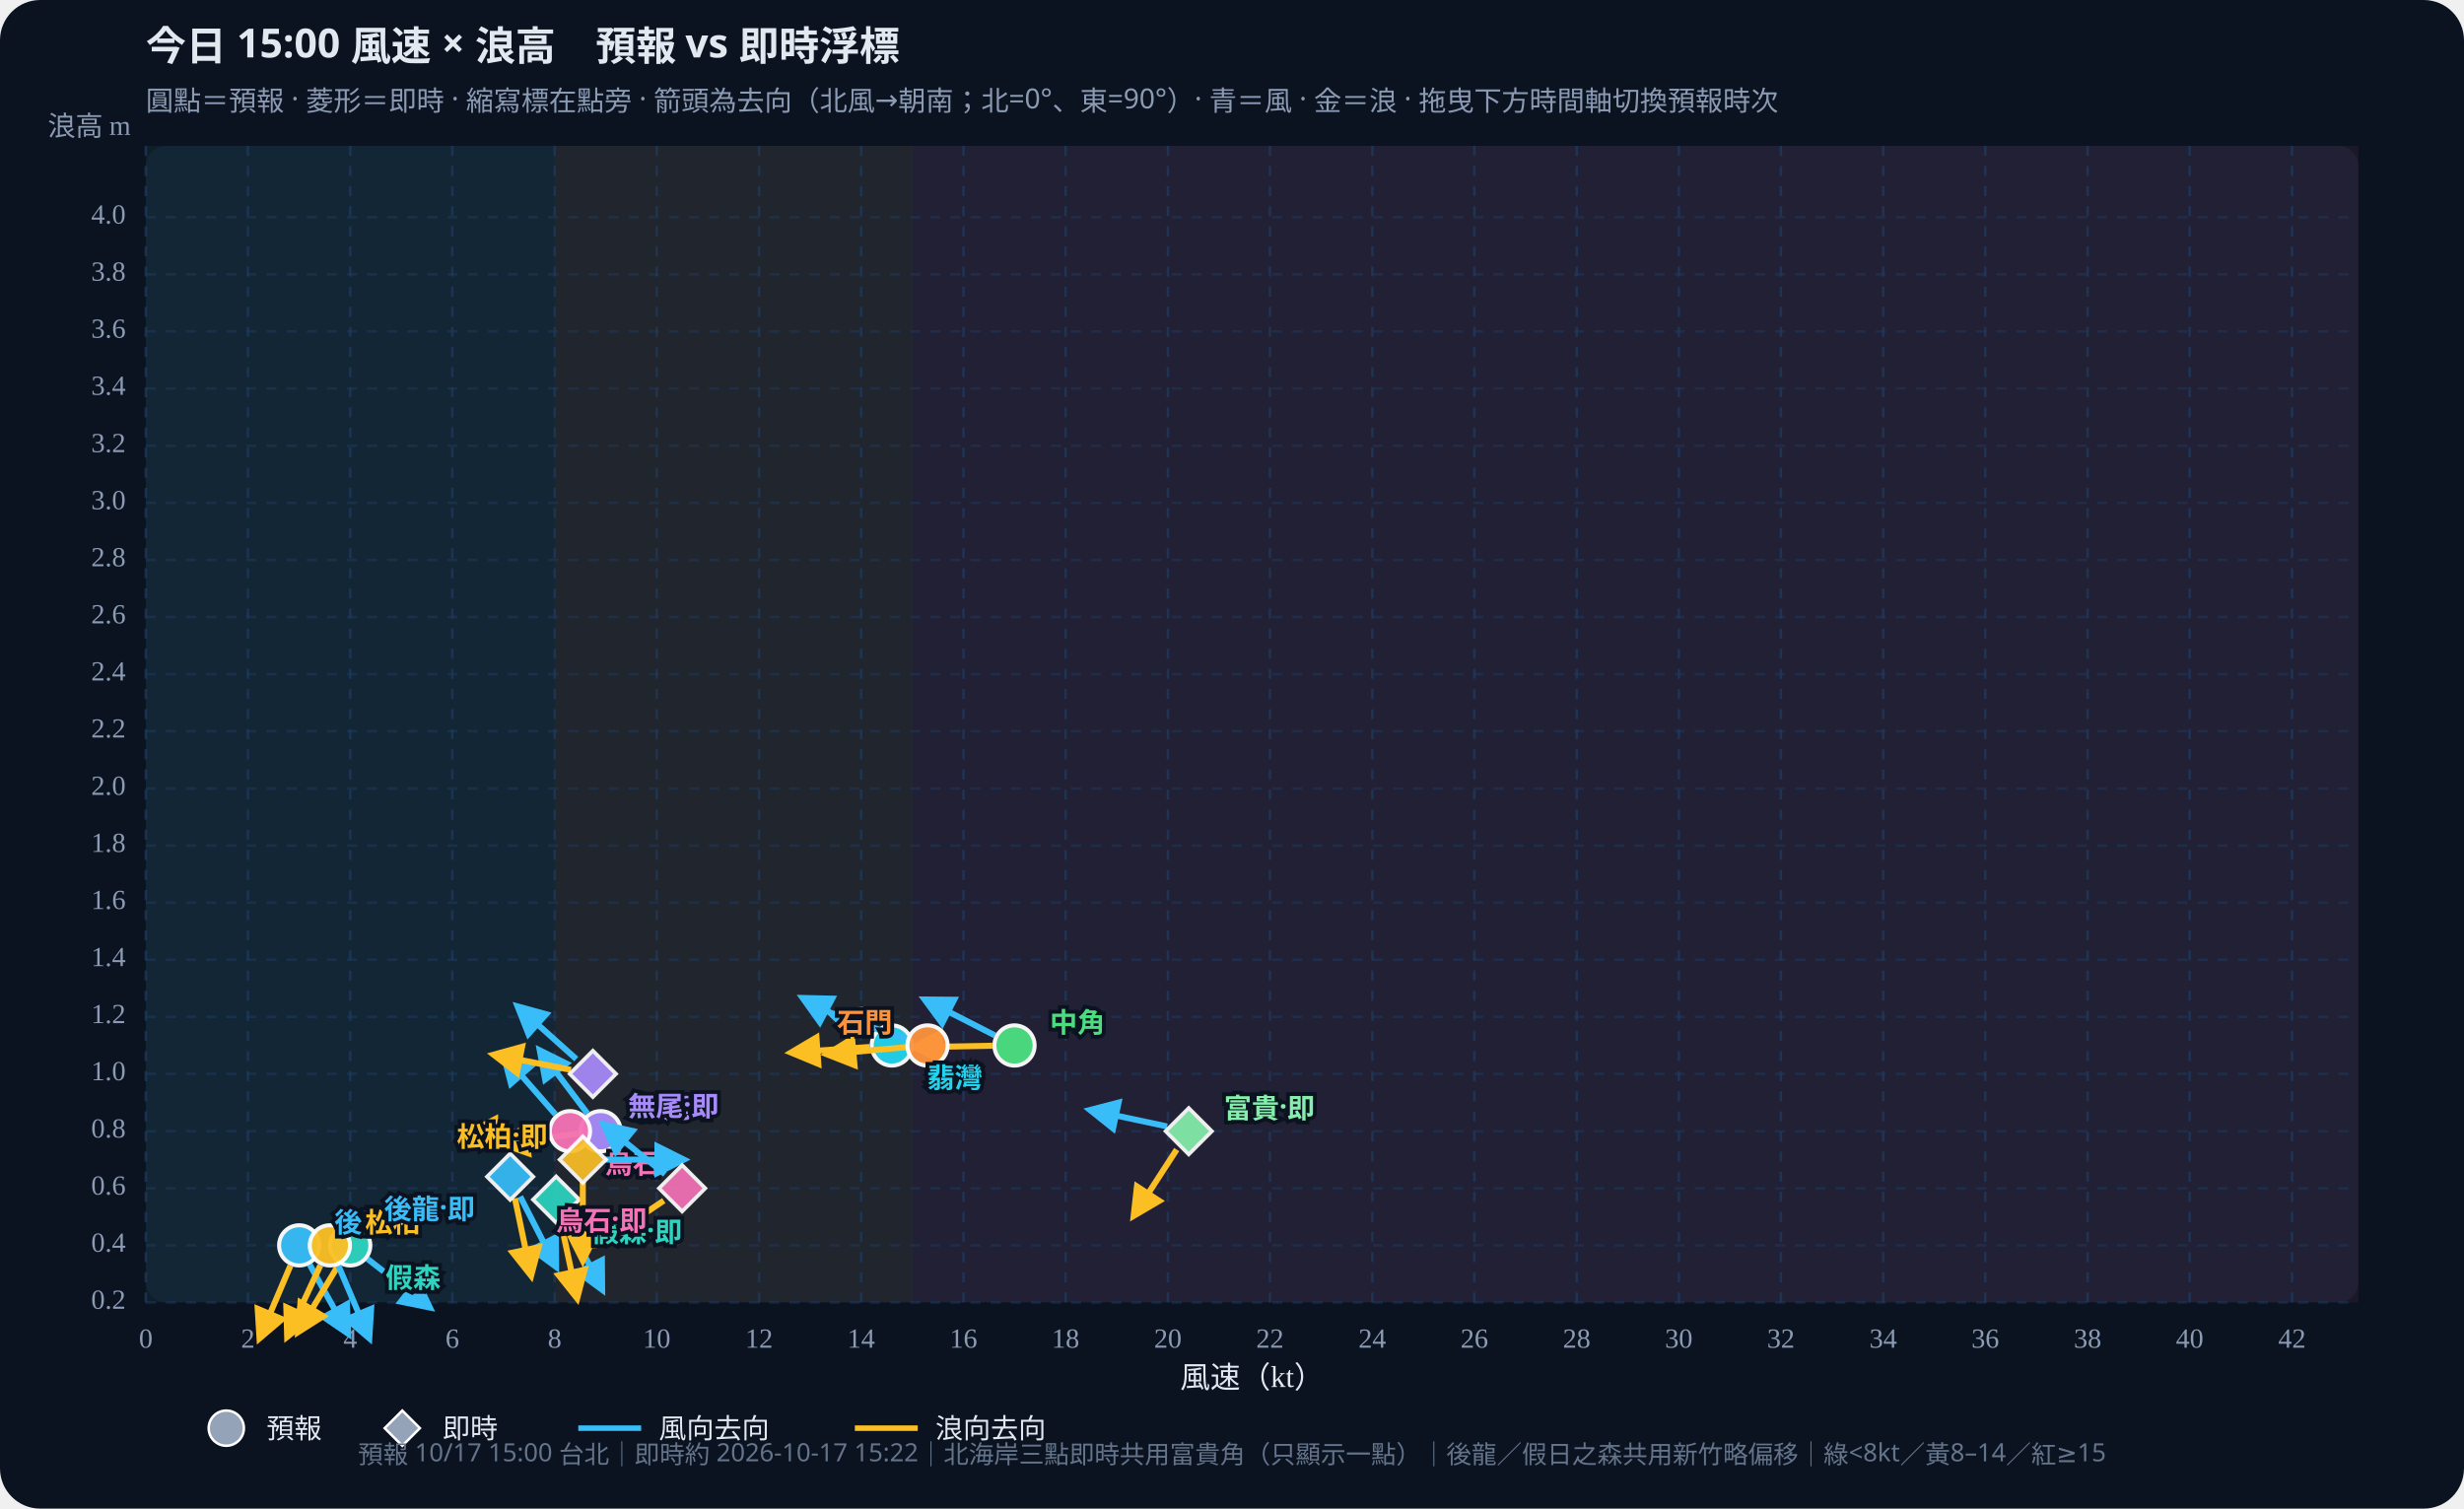
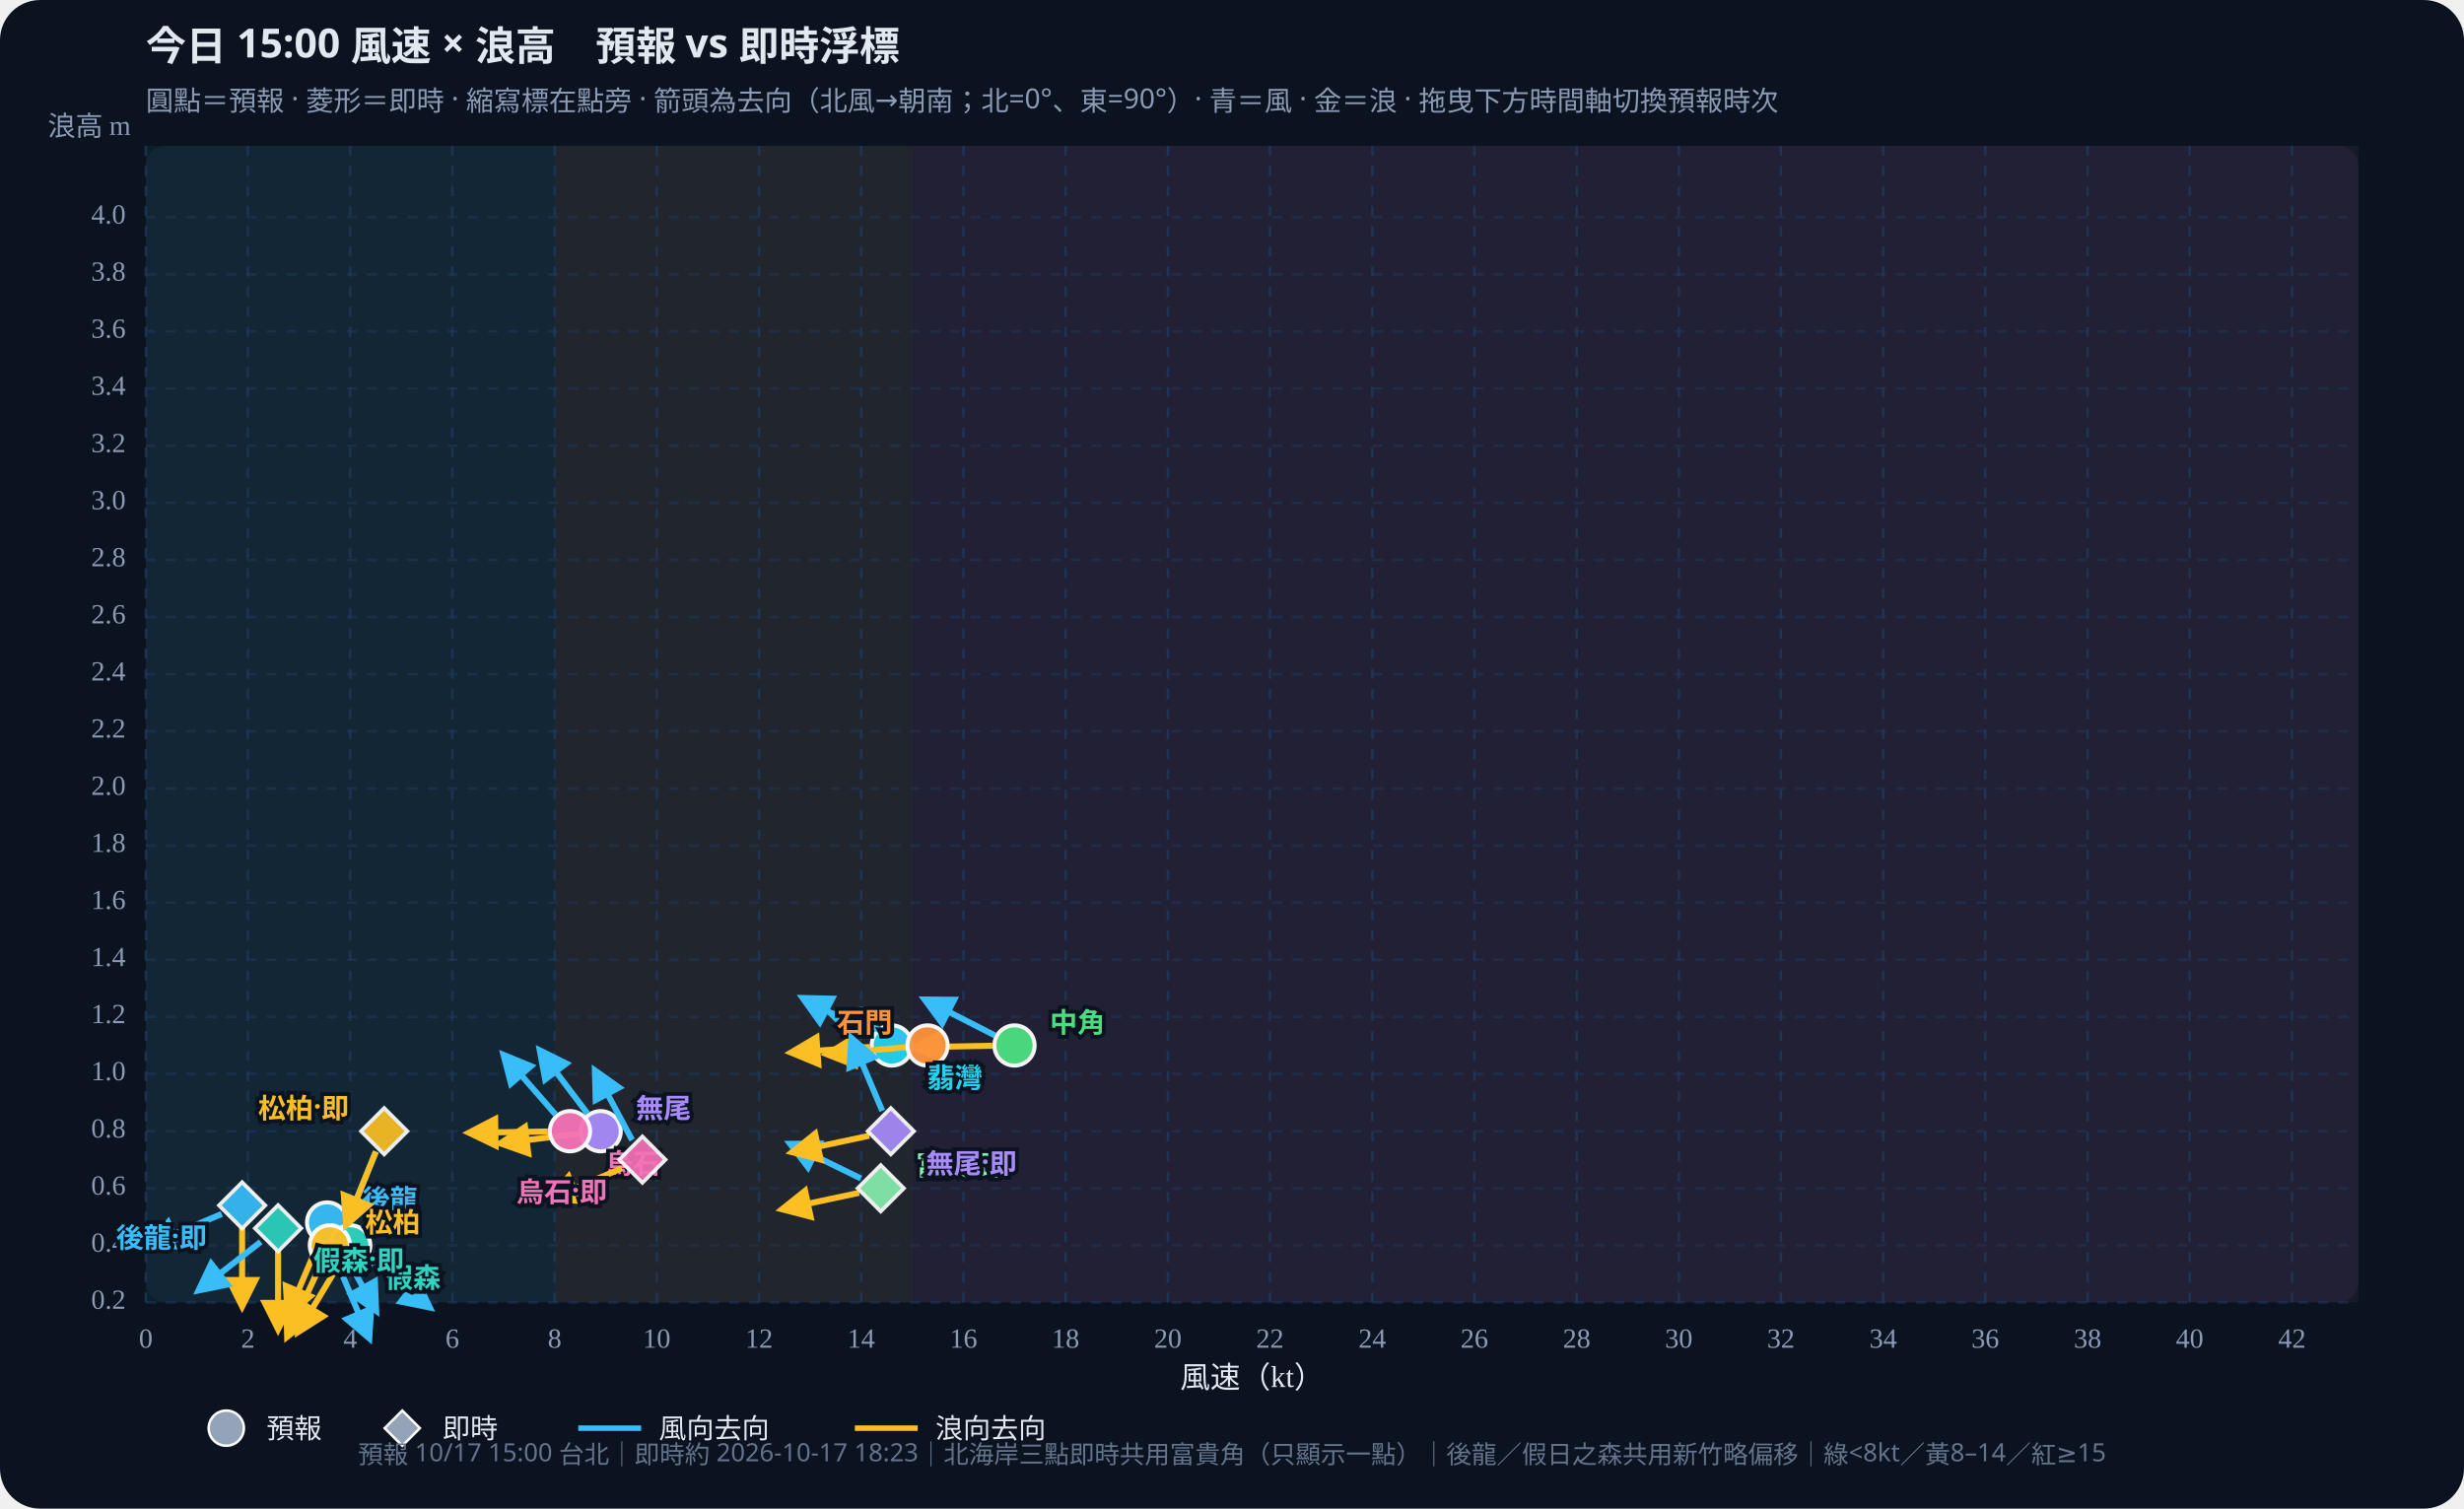
<svg xmlns="http://www.w3.org/2000/svg" id="wws-svg" viewBox="0 0 980 600" role="img" aria-label="風速與浪高散佈圖，可拖曳時間軸切換預報時次" style="width:100%;height:auto;display:block">
  <rect width="980" height="600" fill="#0b1220" rx="16" />
  <rect x="58" y="58" width="880" height="460" fill="#111a2e" rx="8" />
  <rect x="58.0" y="58" width="162.6" height="460" fill="#34d399" opacity="0.07" />
  <rect x="220.6" y="58" width="142.3" height="460" fill="#fbbf24" opacity="0.07" />
  <rect x="362.8" y="58" width="575.2" height="460" fill="#fb7185" opacity="0.07" />
  <defs>
    <marker id="arrow-38bdf8" viewBox="0 0 10 10" refX="8" refY="5" markerWidth="6" markerHeight="6" orient="auto-start-reverse">
      <path d="M0,0 L10,5 L0,10 z" fill="#38bdf8" />
    </marker>
    <marker id="arrow-fbbf24" viewBox="0 0 10 10" refX="8" refY="5" markerWidth="6" markerHeight="6" orient="auto-start-reverse">
      <path d="M0,0 L10,5 L0,10 z" fill="#fbbf24" />
    </marker>
  </defs>
  <text id="wws-title" x="58" y="24" fill="#e2e8f0" font-size="16" font-weight="700" font-family="Noto Sans TC,system-ui,sans-serif">今日 15:00 風速 × 浪高　預報 vs 即時浮標</text>
  <text x="58" y="44" fill="#8b9bb4" font-size="11" font-family="Noto Sans TC,system-ui,sans-serif">圓點＝預報 · 菱形＝即時 · 縮寫標在點旁 · 箭頭為去向（北風→朝南；北=0°、東=90°）· 青＝風 · 金＝浪 · 拖曳下方時間軸切換預報時次</text>
  <line x1="58.0" y1="58" x2="58.0" y2="518" stroke="#1e3a5f" stroke-dasharray="4 4" opacity="0.7" />
  <text x="58.0" y="536" text-anchor="middle" fill="#8b9bb4" font-size="11">0</text>
  <line x1="98.6" y1="58" x2="98.6" y2="518" stroke="#1e3a5f" stroke-dasharray="4 4" opacity="0.7" />
  <text x="98.6" y="536" text-anchor="middle" fill="#8b9bb4" font-size="11">2</text>
  <line x1="139.3" y1="58" x2="139.3" y2="518" stroke="#1e3a5f" stroke-dasharray="4 4" opacity="0.7" />
  <text x="139.3" y="536" text-anchor="middle" fill="#8b9bb4" font-size="11">4</text>
  <line x1="179.9" y1="58" x2="179.9" y2="518" stroke="#1e3a5f" stroke-dasharray="4 4" opacity="0.7" />
  <text x="179.9" y="536" text-anchor="middle" fill="#8b9bb4" font-size="11">6</text>
  <line x1="220.6" y1="58" x2="220.6" y2="518" stroke="#1e3a5f" stroke-dasharray="4 4" opacity="0.7" />
  <text x="220.6" y="536" text-anchor="middle" fill="#8b9bb4" font-size="11">8</text>
  <line x1="261.2" y1="58" x2="261.2" y2="518" stroke="#1e3a5f" stroke-dasharray="4 4" opacity="0.7" />
  <text x="261.2" y="536" text-anchor="middle" fill="#8b9bb4" font-size="11">10</text>
  <line x1="301.9" y1="58" x2="301.9" y2="518" stroke="#1e3a5f" stroke-dasharray="4 4" opacity="0.7" />
  <text x="301.9" y="536" text-anchor="middle" fill="#8b9bb4" font-size="11">12</text>
  <line x1="342.5" y1="58" x2="342.5" y2="518" stroke="#1e3a5f" stroke-dasharray="4 4" opacity="0.7" />
  <text x="342.5" y="536" text-anchor="middle" fill="#8b9bb4" font-size="11">14</text>
  <line x1="383.2" y1="58" x2="383.2" y2="518" stroke="#1e3a5f" stroke-dasharray="4 4" opacity="0.7" />
  <text x="383.2" y="536" text-anchor="middle" fill="#8b9bb4" font-size="11">16</text>
  <line x1="423.8" y1="58" x2="423.8" y2="518" stroke="#1e3a5f" stroke-dasharray="4 4" opacity="0.7" />
  <text x="423.8" y="536" text-anchor="middle" fill="#8b9bb4" font-size="11">18</text>
  <line x1="464.5" y1="58" x2="464.5" y2="518" stroke="#1e3a5f" stroke-dasharray="4 4" opacity="0.7" />
  <text x="464.5" y="536" text-anchor="middle" fill="#8b9bb4" font-size="11">20</text>
  <line x1="505.1" y1="58" x2="505.1" y2="518" stroke="#1e3a5f" stroke-dasharray="4 4" opacity="0.7" />
  <text x="505.1" y="536" text-anchor="middle" fill="#8b9bb4" font-size="11">22</text>
  <line x1="545.8" y1="58" x2="545.8" y2="518" stroke="#1e3a5f" stroke-dasharray="4 4" opacity="0.7" />
  <text x="545.8" y="536" text-anchor="middle" fill="#8b9bb4" font-size="11">24</text>
  <line x1="586.4" y1="58" x2="586.4" y2="518" stroke="#1e3a5f" stroke-dasharray="4 4" opacity="0.7" />
  <text x="586.4" y="536" text-anchor="middle" fill="#8b9bb4" font-size="11">26</text>
  <line x1="627.1" y1="58" x2="627.1" y2="518" stroke="#1e3a5f" stroke-dasharray="4 4" opacity="0.7" />
  <text x="627.1" y="536" text-anchor="middle" fill="#8b9bb4" font-size="11">28</text>
  <line x1="667.7" y1="58" x2="667.7" y2="518" stroke="#1e3a5f" stroke-dasharray="4 4" opacity="0.7" />
  <text x="667.7" y="536" text-anchor="middle" fill="#8b9bb4" font-size="11">30</text>
  <line x1="708.3" y1="58" x2="708.3" y2="518" stroke="#1e3a5f" stroke-dasharray="4 4" opacity="0.7" />
  <text x="708.3" y="536" text-anchor="middle" fill="#8b9bb4" font-size="11">32</text>
  <line x1="749.0" y1="58" x2="749.0" y2="518" stroke="#1e3a5f" stroke-dasharray="4 4" opacity="0.7" />
  <text x="749.0" y="536" text-anchor="middle" fill="#8b9bb4" font-size="11">34</text>
  <line x1="789.6" y1="58" x2="789.6" y2="518" stroke="#1e3a5f" stroke-dasharray="4 4" opacity="0.7" />
  <text x="789.6" y="536" text-anchor="middle" fill="#8b9bb4" font-size="11">36</text>
  <line x1="830.3" y1="58" x2="830.3" y2="518" stroke="#1e3a5f" stroke-dasharray="4 4" opacity="0.7" />
  <text x="830.3" y="536" text-anchor="middle" fill="#8b9bb4" font-size="11">38</text>
  <line x1="870.9" y1="58" x2="870.9" y2="518" stroke="#1e3a5f" stroke-dasharray="4 4" opacity="0.7" />
  <text x="870.9" y="536" text-anchor="middle" fill="#8b9bb4" font-size="11">40</text>
  <line x1="911.6" y1="58" x2="911.6" y2="518" stroke="#1e3a5f" stroke-dasharray="4 4" opacity="0.7" />
  <text x="911.6" y="536" text-anchor="middle" fill="#8b9bb4" font-size="11">42</text>
  <line x1="58" y1="518.0" x2="938" y2="518.0" stroke="#1e3a5f" stroke-dasharray="4 4" opacity="0.5" />
  <text x="50" y="518.0" text-anchor="end" dominant-baseline="middle" fill="#8b9bb4" font-size="11">0.2</text>
  <line x1="58" y1="495.3" x2="938" y2="495.3" stroke="#1e3a5f" stroke-dasharray="4 4" opacity="0.5" />
  <text x="50" y="495.3" text-anchor="end" dominant-baseline="middle" fill="#8b9bb4" font-size="11">0.4</text>
  <line x1="58" y1="472.6" x2="938" y2="472.6" stroke="#1e3a5f" stroke-dasharray="4 4" opacity="0.5" />
  <text x="50" y="472.6" text-anchor="end" dominant-baseline="middle" fill="#8b9bb4" font-size="11">0.6</text>
  <line x1="58" y1="449.9" x2="938" y2="449.9" stroke="#1e3a5f" stroke-dasharray="4 4" opacity="0.5" />
  <text x="50" y="449.9" text-anchor="end" dominant-baseline="middle" fill="#8b9bb4" font-size="11">0.8</text>
  <line x1="58" y1="427.1" x2="938" y2="427.1" stroke="#1e3a5f" stroke-dasharray="4 4" opacity="0.5" />
  <text x="50" y="427.1" text-anchor="end" dominant-baseline="middle" fill="#8b9bb4" font-size="11">1.0</text>
  <line x1="58" y1="404.4" x2="938" y2="404.4" stroke="#1e3a5f" stroke-dasharray="4 4" opacity="0.5" />
  <text x="50" y="404.4" text-anchor="end" dominant-baseline="middle" fill="#8b9bb4" font-size="11">1.2</text>
  <line x1="58" y1="381.7" x2="938" y2="381.7" stroke="#1e3a5f" stroke-dasharray="4 4" opacity="0.5" />
  <text x="50" y="381.7" text-anchor="end" dominant-baseline="middle" fill="#8b9bb4" font-size="11">1.4</text>
  <line x1="58" y1="359.0" x2="938" y2="359.0" stroke="#1e3a5f" stroke-dasharray="4 4" opacity="0.5" />
  <text x="50" y="359.0" text-anchor="end" dominant-baseline="middle" fill="#8b9bb4" font-size="11">1.6</text>
  <line x1="58" y1="336.3" x2="938" y2="336.3" stroke="#1e3a5f" stroke-dasharray="4 4" opacity="0.5" />
  <text x="50" y="336.3" text-anchor="end" dominant-baseline="middle" fill="#8b9bb4" font-size="11">1.8</text>
  <line x1="58" y1="313.6" x2="938" y2="313.6" stroke="#1e3a5f" stroke-dasharray="4 4" opacity="0.5" />
  <text x="50" y="313.6" text-anchor="end" dominant-baseline="middle" fill="#8b9bb4" font-size="11">2.0</text>
  <line x1="58" y1="290.8" x2="938" y2="290.8" stroke="#1e3a5f" stroke-dasharray="4 4" opacity="0.5" />
  <text x="50" y="290.8" text-anchor="end" dominant-baseline="middle" fill="#8b9bb4" font-size="11">2.2</text>
  <line x1="58" y1="268.1" x2="938" y2="268.1" stroke="#1e3a5f" stroke-dasharray="4 4" opacity="0.5" />
  <text x="50" y="268.1" text-anchor="end" dominant-baseline="middle" fill="#8b9bb4" font-size="11">2.4</text>
  <line x1="58" y1="245.4" x2="938" y2="245.4" stroke="#1e3a5f" stroke-dasharray="4 4" opacity="0.5" />
  <text x="50" y="245.4" text-anchor="end" dominant-baseline="middle" fill="#8b9bb4" font-size="11">2.6</text>
  <line x1="58" y1="222.7" x2="938" y2="222.7" stroke="#1e3a5f" stroke-dasharray="4 4" opacity="0.5" />
  <text x="50" y="222.7" text-anchor="end" dominant-baseline="middle" fill="#8b9bb4" font-size="11">2.8</text>
  <line x1="58" y1="200.0" x2="938" y2="200.0" stroke="#1e3a5f" stroke-dasharray="4 4" opacity="0.5" />
  <text x="50" y="200.0" text-anchor="end" dominant-baseline="middle" fill="#8b9bb4" font-size="11">3.0</text>
  <line x1="58" y1="177.3" x2="938" y2="177.3" stroke="#1e3a5f" stroke-dasharray="4 4" opacity="0.5" />
  <text x="50" y="177.3" text-anchor="end" dominant-baseline="middle" fill="#8b9bb4" font-size="11">3.2</text>
  <line x1="58" y1="154.5" x2="938" y2="154.5" stroke="#1e3a5f" stroke-dasharray="4 4" opacity="0.5" />
  <text x="50" y="154.5" text-anchor="end" dominant-baseline="middle" fill="#8b9bb4" font-size="11">3.4</text>
  <line x1="58" y1="131.8" x2="938" y2="131.8" stroke="#1e3a5f" stroke-dasharray="4 4" opacity="0.5" />
  <text x="50" y="131.8" text-anchor="end" dominant-baseline="middle" fill="#8b9bb4" font-size="11">3.6</text>
  <line x1="58" y1="109.1" x2="938" y2="109.1" stroke="#1e3a5f" stroke-dasharray="4 4" opacity="0.5" />
  <text x="50" y="109.1" text-anchor="end" dominant-baseline="middle" fill="#8b9bb4" font-size="11">3.8</text>
  <line x1="58" y1="86.4" x2="938" y2="86.4" stroke="#1e3a5f" stroke-dasharray="4 4" opacity="0.5" />
  <text x="50" y="86.4" text-anchor="end" dominant-baseline="middle" fill="#8b9bb4" font-size="11">4.0</text>
  <text x="498" y="552" text-anchor="middle" fill="#e2e8f0" font-size="12">風速（kt）</text>
  <text x="52" y="54" text-anchor="end" fill="#8b9bb4" font-size="11">浪高 m</text>
  <g id="wws-forecast-layer">
-     <line x1="123.2" y1="503.0" x2="138.4" y2="530.3" stroke="#38bdf8" stroke-width="2.4" marker-end="url(#arrow-38bdf8)" />
-     <line x1="115.5" y1="503.4" x2="103.3" y2="532.1" stroke="#fbbf24" stroke-width="2.4" marker-end="url(#arrow-fbbf24)" />
-     <circle cx="119.0" cy="495.3" r="8.0" fill="#38bdf8" stroke="#fff" stroke-width="1.6" opacity="0.95" />
+     <line x1="134.4" y1="493.9" x2="149.5" y2="521.2" stroke="#38bdf8" stroke-width="2.4" marker-end="url(#arrow-38bdf8)" />
+     <line x1="126.7" y1="494.3" x2="114.5" y2="523.0" stroke="#fbbf24" stroke-width="2.4" marker-end="url(#arrow-fbbf24)" />
+     <circle cx="130.1" cy="486.2" r="8.0" fill="#38bdf8" stroke="#fff" stroke-width="1.6" opacity="0.95" />
    <line x1="146.2" y1="500.7" x2="170.8" y2="519.9" stroke="#38bdf8" stroke-width="2.4" marker-end="url(#arrow-38bdf8)" />
    <line x1="134.8" y1="502.8" x2="118.7" y2="529.6" stroke="#fbbf24" stroke-width="2.4" marker-end="url(#arrow-fbbf24)" />
    <circle cx="139.3" cy="495.3" r="8.0" fill="#2dd4bf" stroke="#fff" stroke-width="1.6" opacity="0.95" />
    <line x1="134.6" y1="503.4" x2="146.8" y2="532.1" stroke="#38bdf8" stroke-width="2.4" marker-end="url(#arrow-38bdf8)" />
    <line x1="127.4" y1="503.3" x2="114.3" y2="531.5" stroke="#fbbf24" stroke-width="2.4" marker-end="url(#arrow-fbbf24)" />
    <circle cx="131.2" cy="495.3" r="8.0" fill="#fbbf24" stroke="#fff" stroke-width="1.6" opacity="0.95" />
    <line x1="395.7" y1="411.8" x2="367.9" y2="397.6" stroke="#38bdf8" stroke-width="2.4" marker-end="url(#arrow-38bdf8)" />
    <line x1="394.7" y1="415.9" x2="363.5" y2="416.5" stroke="#fbbf24" stroke-width="2.4" marker-end="url(#arrow-fbbf24)" />
    <circle cx="403.5" cy="415.8" r="8.0" fill="#4ade80" stroke="#fff" stroke-width="1.6" opacity="0.95" />
    <line x1="347.0" y1="411.6" x2="319.4" y2="397.0" stroke="#38bdf8" stroke-width="2.4" marker-end="url(#arrow-38bdf8)" />
    <line x1="345.9" y1="416.4" x2="314.8" y2="418.6" stroke="#fbbf24" stroke-width="2.4" marker-end="url(#arrow-fbbf24)" />
    <circle cx="354.7" cy="415.8" r="8.0" fill="#22d3ee" stroke="#fff" stroke-width="1.6" opacity="0.95" />
    <line x1="360.6" y1="413.1" x2="330.9" y2="403.4" stroke="#38bdf8" stroke-width="2.4" marker-end="url(#arrow-38bdf8)" />
    <line x1="360.2" y1="416.5" x2="329.1" y2="419.3" stroke="#fbbf24" stroke-width="2.4" marker-end="url(#arrow-fbbf24)" />
    <circle cx="368.9" cy="415.8" r="8.0" fill="#fb923c" stroke="#fff" stroke-width="1.6" opacity="0.95" />
    <line x1="233.6" y1="442.8" x2="214.8" y2="417.9" stroke="#38bdf8" stroke-width="2.4" marker-end="url(#arrow-38bdf8)" />
    <line x1="230.1" y1="450.9" x2="199.2" y2="454.7" stroke="#fbbf24" stroke-width="2.4" marker-end="url(#arrow-fbbf24)" />
    <circle cx="238.9" cy="449.9" r="8.0" fill="#a78bfa" stroke="#fff" stroke-width="1.6" opacity="0.95" />
    <line x1="220.9" y1="443.2" x2="200.4" y2="419.7" stroke="#38bdf8" stroke-width="2.4" marker-end="url(#arrow-38bdf8)" />
    <line x1="217.9" y1="450.0" x2="186.7" y2="450.5" stroke="#fbbf24" stroke-width="2.4" marker-end="url(#arrow-fbbf24)" />
    <circle cx="226.7" cy="449.9" r="8.0" fill="#f472b6" stroke="#fff" stroke-width="1.6" opacity="0.95" />
-     <text x="133.0" y="485.3" text-anchor="start" dominant-baseline="central" fill="#38bdf8" font-size="11" font-weight="700" font-family="Noto Sans TC,system-ui,sans-serif" stroke="#0b1220" stroke-width="3" paint-order="stroke">後龍</text>
+     <text x="144.1" y="476.2" text-anchor="start" dominant-baseline="central" fill="#38bdf8" font-size="11" font-weight="700" font-family="Noto Sans TC,system-ui,sans-serif" stroke="#0b1220" stroke-width="3" paint-order="stroke">後龍</text>
    <text x="153.3" y="507.3" text-anchor="start" dominant-baseline="central" fill="#2dd4bf" font-size="11" font-weight="700" font-family="Noto Sans TC,system-ui,sans-serif" stroke="#0b1220" stroke-width="3" paint-order="stroke">假森</text>
    <text x="145.2" y="485.3" text-anchor="start" dominant-baseline="central" fill="#fbbf24" font-size="11" font-weight="700" font-family="Noto Sans TC,system-ui,sans-serif" stroke="#0b1220" stroke-width="3" paint-order="stroke">松柏</text>
    <text x="417.5" y="405.8" text-anchor="start" dominant-baseline="central" fill="#4ade80" font-size="11" font-weight="700" font-family="Noto Sans TC,system-ui,sans-serif" stroke="#0b1220" stroke-width="3" paint-order="stroke">中角</text>
    <text x="368.7" y="427.8" text-anchor="start" dominant-baseline="central" fill="#22d3ee" font-size="11" font-weight="700" font-family="Noto Sans TC,system-ui,sans-serif" stroke="#0b1220" stroke-width="3" paint-order="stroke">翡灣</text>
    <text x="354.9" y="405.8" text-anchor="end" dominant-baseline="central" fill="#fb923c" font-size="11" font-weight="700" font-family="Noto Sans TC,system-ui,sans-serif" stroke="#0b1220" stroke-width="3" paint-order="stroke">石門</text>
    <text x="252.9" y="439.9" text-anchor="start" dominant-baseline="central" fill="#a78bfa" font-size="11" font-weight="700" font-family="Noto Sans TC,system-ui,sans-serif" stroke="#0b1220" stroke-width="3" paint-order="stroke">無尾</text>
    <text x="240.7" y="461.9" text-anchor="start" dominant-baseline="central" fill="#f472b6" font-size="11" font-weight="700" font-family="Noto Sans TC,system-ui,sans-serif" stroke="#0b1220" stroke-width="3" paint-order="stroke">烏石</text>
  </g>
  <g id="wws-live-layer">
-     <line x1="206.9" y1="475.9" x2="221.1" y2="503.7" stroke="#38bdf8" stroke-width="2.4" marker-end="url(#arrow-38bdf8)" />
-     <line x1="204.8" y1="476.6" x2="211.2" y2="507.2" stroke="#fbbf24" stroke-width="2.4" marker-end="url(#arrow-fbbf24)" />
-     <polygon points="202.9,458.8 212.1,468.0 202.9,477.2 193.7,468.0" fill="#38bdf8" stroke="#fff" stroke-width="1.5" opacity="0.92" />
-     <line x1="225.2" y1="485.0" x2="239.4" y2="512.8" stroke="#38bdf8" stroke-width="2.4" marker-end="url(#arrow-38bdf8)" />
-     <line x1="223.0" y1="485.7" x2="229.5" y2="516.2" stroke="#fbbf24" stroke-width="2.4" marker-end="url(#arrow-fbbf24)" />
-     <polygon points="221.2,467.9 230.4,477.1 221.2,486.3 212.0,477.1" fill="#2dd4bf" stroke="#fff" stroke-width="1.5" opacity="0.92" />
-     <line x1="240.6" y1="461.2" x2="271.8" y2="461.2" stroke="#38bdf8" stroke-width="2.4" marker-end="url(#arrow-38bdf8)" />
-     <line x1="231.8" y1="470.0" x2="231.8" y2="501.2" stroke="#fbbf24" stroke-width="2.4" marker-end="url(#arrow-fbbf24)" />
-     <polygon points="231.8,452.0 241.0,461.2 231.8,470.4 222.6,461.2" fill="#fbbf24" stroke="#fff" stroke-width="1.5" opacity="0.92" />
-     <line x1="464.2" y1="448.0" x2="433.7" y2="441.5" stroke="#38bdf8" stroke-width="2.4" marker-end="url(#arrow-38bdf8)" />
-     <line x1="468.0" y1="457.2" x2="451.0" y2="483.4" stroke="#fbbf24" stroke-width="2.4" marker-end="url(#arrow-fbbf24)" />
-     <polygon points="472.8,440.7 482.0,449.9 472.8,459.1 463.6,449.9" fill="#86efac" stroke="#fff" stroke-width="1.5" opacity="0.92" />
-     <line x1="229.2" y1="421.2" x2="206.0" y2="400.4" stroke="#38bdf8" stroke-width="2.4" marker-end="url(#arrow-38bdf8)" />
-     <line x1="227.1" y1="425.5" x2="196.5" y2="419.5" stroke="#fbbf24" stroke-width="2.4" marker-end="url(#arrow-fbbf24)" />
-     <polygon points="235.8,417.9 245.0,427.1 235.8,436.3 226.6,427.1" fill="#a78bfa" stroke="#fff" stroke-width="1.5" opacity="0.92" />
-     <line x1="264.5" y1="467.0" x2="240.2" y2="447.4" stroke="#38bdf8" stroke-width="2.4" marker-end="url(#arrow-38bdf8)" />
-     <line x1="264.0" y1="477.5" x2="238.2" y2="494.9" stroke="#fbbf24" stroke-width="2.4" marker-end="url(#arrow-fbbf24)" />
-     <polygon points="271.3,463.4 280.5,472.6 271.3,481.8 262.1,472.6" fill="#f472b6" stroke="#fff" stroke-width="1.5" opacity="0.92" />
-     <text x="188.9" y="480.0" text-anchor="end" dominant-baseline="central" fill="#38bdf8" font-size="11" font-weight="700" font-family="Noto Sans TC,system-ui,sans-serif" stroke="#0b1220" stroke-width="3" paint-order="stroke">後龍·即</text>
-     <text x="235.2" y="489.1" text-anchor="start" dominant-baseline="central" fill="#2dd4bf" font-size="11" font-weight="700" font-family="Noto Sans TC,system-ui,sans-serif" stroke="#0b1220" stroke-width="3" paint-order="stroke">假森·即</text>
-     <text x="217.8" y="451.2" text-anchor="end" dominant-baseline="central" fill="#fbbf24" font-size="11" font-weight="700" font-family="Noto Sans TC,system-ui,sans-serif" stroke="#0b1220" stroke-width="3" paint-order="stroke">松柏·即</text>
-     <text x="486.8" y="439.9" text-anchor="start" dominant-baseline="central" fill="#86efac" font-size="11" font-weight="700" font-family="Noto Sans TC,system-ui,sans-serif" stroke="#0b1220" stroke-width="3" paint-order="stroke">富貴·即</text>
-     <text x="249.8" y="439.1" text-anchor="start" dominant-baseline="central" fill="#a78bfa" font-size="11" font-weight="700" font-family="Noto Sans TC,system-ui,sans-serif" stroke="#0b1220" stroke-width="3" paint-order="stroke">無尾·即</text>
-     <text x="257.3" y="484.6" text-anchor="end" dominant-baseline="central" fill="#f472b6" font-size="11" font-weight="700" font-family="Noto Sans TC,system-ui,sans-serif" stroke="#0b1220" stroke-width="3" paint-order="stroke">烏石·即</text>
+     <line x1="88.2" y1="482.8" x2="59.4" y2="495.0" stroke="#38bdf8" stroke-width="2.4" marker-end="url(#arrow-38bdf8)" />
+     <line x1="96.3" y1="488.2" x2="96.3" y2="519.4" stroke="#fbbf24" stroke-width="2.4" marker-end="url(#arrow-fbbf24)" />
+     <polygon points="96.3,470.2 105.5,479.4 96.3,488.6 87.1,479.4" fill="#38bdf8" stroke="#fff" stroke-width="1.5" opacity="0.92" />
+     <line x1="103.7" y1="493.9" x2="79.1" y2="513.1" stroke="#38bdf8" stroke-width="2.4" marker-end="url(#arrow-38bdf8)" />
+     <line x1="110.6" y1="497.3" x2="110.6" y2="528.5" stroke="#fbbf24" stroke-width="2.4" marker-end="url(#arrow-fbbf24)" />
+     <polygon points="110.6,479.3 119.8,488.5 110.6,497.7 101.4,488.5" fill="#2dd4bf" stroke="#fff" stroke-width="1.5" opacity="0.92" />
+     <line x1="149.5" y1="458.0" x2="137.8" y2="486.9" stroke="#38bdf8" stroke-width="2.4" marker-end="url(#arrow-38bdf8)" />
+     <line x1="149.5" y1="458.0" x2="137.8" y2="486.9" stroke="#fbbf24" stroke-width="2.4" marker-end="url(#arrow-fbbf24)" />
+     <polygon points="152.8,440.7 162.0,449.9 152.8,459.1 143.6,449.9" fill="#fbbf24" stroke="#fff" stroke-width="1.5" opacity="0.92" />
+     <line x1="342.4" y1="468.7" x2="314.4" y2="455.0" stroke="#38bdf8" stroke-width="2.4" marker-end="url(#arrow-38bdf8)" />
+     <line x1="341.7" y1="474.4" x2="311.2" y2="480.9" stroke="#fbbf24" stroke-width="2.4" marker-end="url(#arrow-fbbf24)" />
+     <polygon points="350.3,463.4 359.5,472.6 350.3,481.8 341.1,472.6" fill="#86efac" stroke="#fff" stroke-width="1.5" opacity="0.92" />
+     <line x1="350.9" y1="441.8" x2="338.7" y2="413.0" stroke="#38bdf8" stroke-width="2.4" marker-end="url(#arrow-38bdf8)" />
+     <line x1="345.7" y1="451.7" x2="315.2" y2="458.2" stroke="#fbbf24" stroke-width="2.4" marker-end="url(#arrow-fbbf24)" />
+     <polygon points="354.3,440.7 363.5,449.9 354.3,459.1 345.1,449.9" fill="#a78bfa" stroke="#fff" stroke-width="1.5" opacity="0.92" />
+     <line x1="251.4" y1="453.4" x2="236.7" y2="425.9" stroke="#38bdf8" stroke-width="2.4" marker-end="url(#arrow-38bdf8)" />
+     <line x1="247.4" y1="464.6" x2="218.7" y2="476.8" stroke="#fbbf24" stroke-width="2.4" marker-end="url(#arrow-fbbf24)" />
+     <polygon points="255.5,452.0 264.7,461.2 255.5,470.4 246.3,461.2" fill="#f472b6" stroke="#fff" stroke-width="1.5" opacity="0.92" />
+     <text x="82.3" y="491.4" text-anchor="end" dominant-baseline="central" fill="#38bdf8" font-size="11" font-weight="700" font-family="Noto Sans TC,system-ui,sans-serif" stroke="#0b1220" stroke-width="3" paint-order="stroke">後龍·即</text>
+     <text x="124.6" y="500.5" text-anchor="start" dominant-baseline="central" fill="#2dd4bf" font-size="11" font-weight="700" font-family="Noto Sans TC,system-ui,sans-serif" stroke="#0b1220" stroke-width="3" paint-order="stroke">假森·即</text>
+     <text x="138.8" y="439.9" text-anchor="end" dominant-baseline="central" fill="#fbbf24" font-size="11" font-weight="700" font-family="Noto Sans TC,system-ui,sans-serif" stroke="#0b1220" stroke-width="3" paint-order="stroke">松柏·即</text>
+     <text x="364.3" y="462.6" text-anchor="start" dominant-baseline="central" fill="#86efac" font-size="11" font-weight="700" font-family="Noto Sans TC,system-ui,sans-serif" stroke="#0b1220" stroke-width="3" paint-order="stroke">富貴·即</text>
+     <text x="368.3" y="461.9" text-anchor="start" dominant-baseline="central" fill="#a78bfa" font-size="11" font-weight="700" font-family="Noto Sans TC,system-ui,sans-serif" stroke="#0b1220" stroke-width="3" paint-order="stroke">無尾·即</text>
+     <text x="241.5" y="473.2" text-anchor="end" dominant-baseline="central" fill="#f472b6" font-size="11" font-weight="700" font-family="Noto Sans TC,system-ui,sans-serif" stroke="#0b1220" stroke-width="3" paint-order="stroke">烏石·即</text>
  </g>
  <circle cx="90" cy="568" r="7" fill="#94a3b8" stroke="#fff" />
  <text x="106" y="572" fill="#e2e8f0" font-size="11" font-family="Noto Sans TC,system-ui,sans-serif">預報</text>
  <polygon points="160,561 167,568 160,575 153,568" fill="#94a3b8" stroke="#fff" />
  <text x="176" y="572" fill="#e2e8f0" font-size="11" font-family="Noto Sans TC,system-ui,sans-serif">即時</text>
  <line x1="230" y1="568" x2="255" y2="568" stroke="#38bdf8" stroke-width="2.2" />
  <text x="262" y="572" fill="#e2e8f0" font-size="11" font-family="Noto Sans TC,system-ui,sans-serif">風向去向</text>
  <line x1="340" y1="568" x2="365" y2="568" stroke="#fbbf24" stroke-width="2.2" />
  <text x="372" y="572" fill="#e2e8f0" font-size="11" font-family="Noto Sans TC,system-ui,sans-serif">浪向去向</text>
-   <text id="wws-foot" x="490" y="582" text-anchor="middle" fill="#64748b" font-size="10" font-family="Noto Sans TC,system-ui,sans-serif">預報 10/17 15:00 台北｜即時約 2026-10-17 15:22｜北海岸三點即時共用富貴角（只顯示一點）｜後龍／假日之森共用新竹略偏移｜綠&lt;8kt／黃8–14／紅≥15</text>
+   <text id="wws-foot" x="490" y="582" text-anchor="middle" fill="#64748b" font-size="10" font-family="Noto Sans TC,system-ui,sans-serif">預報 10/17 15:00 台北｜即時約 2026-10-17 18:23｜北海岸三點即時共用富貴角（只顯示一點）｜後龍／假日之森共用新竹略偏移｜綠&lt;8kt／黃8–14／紅≥15</text>
</svg>
